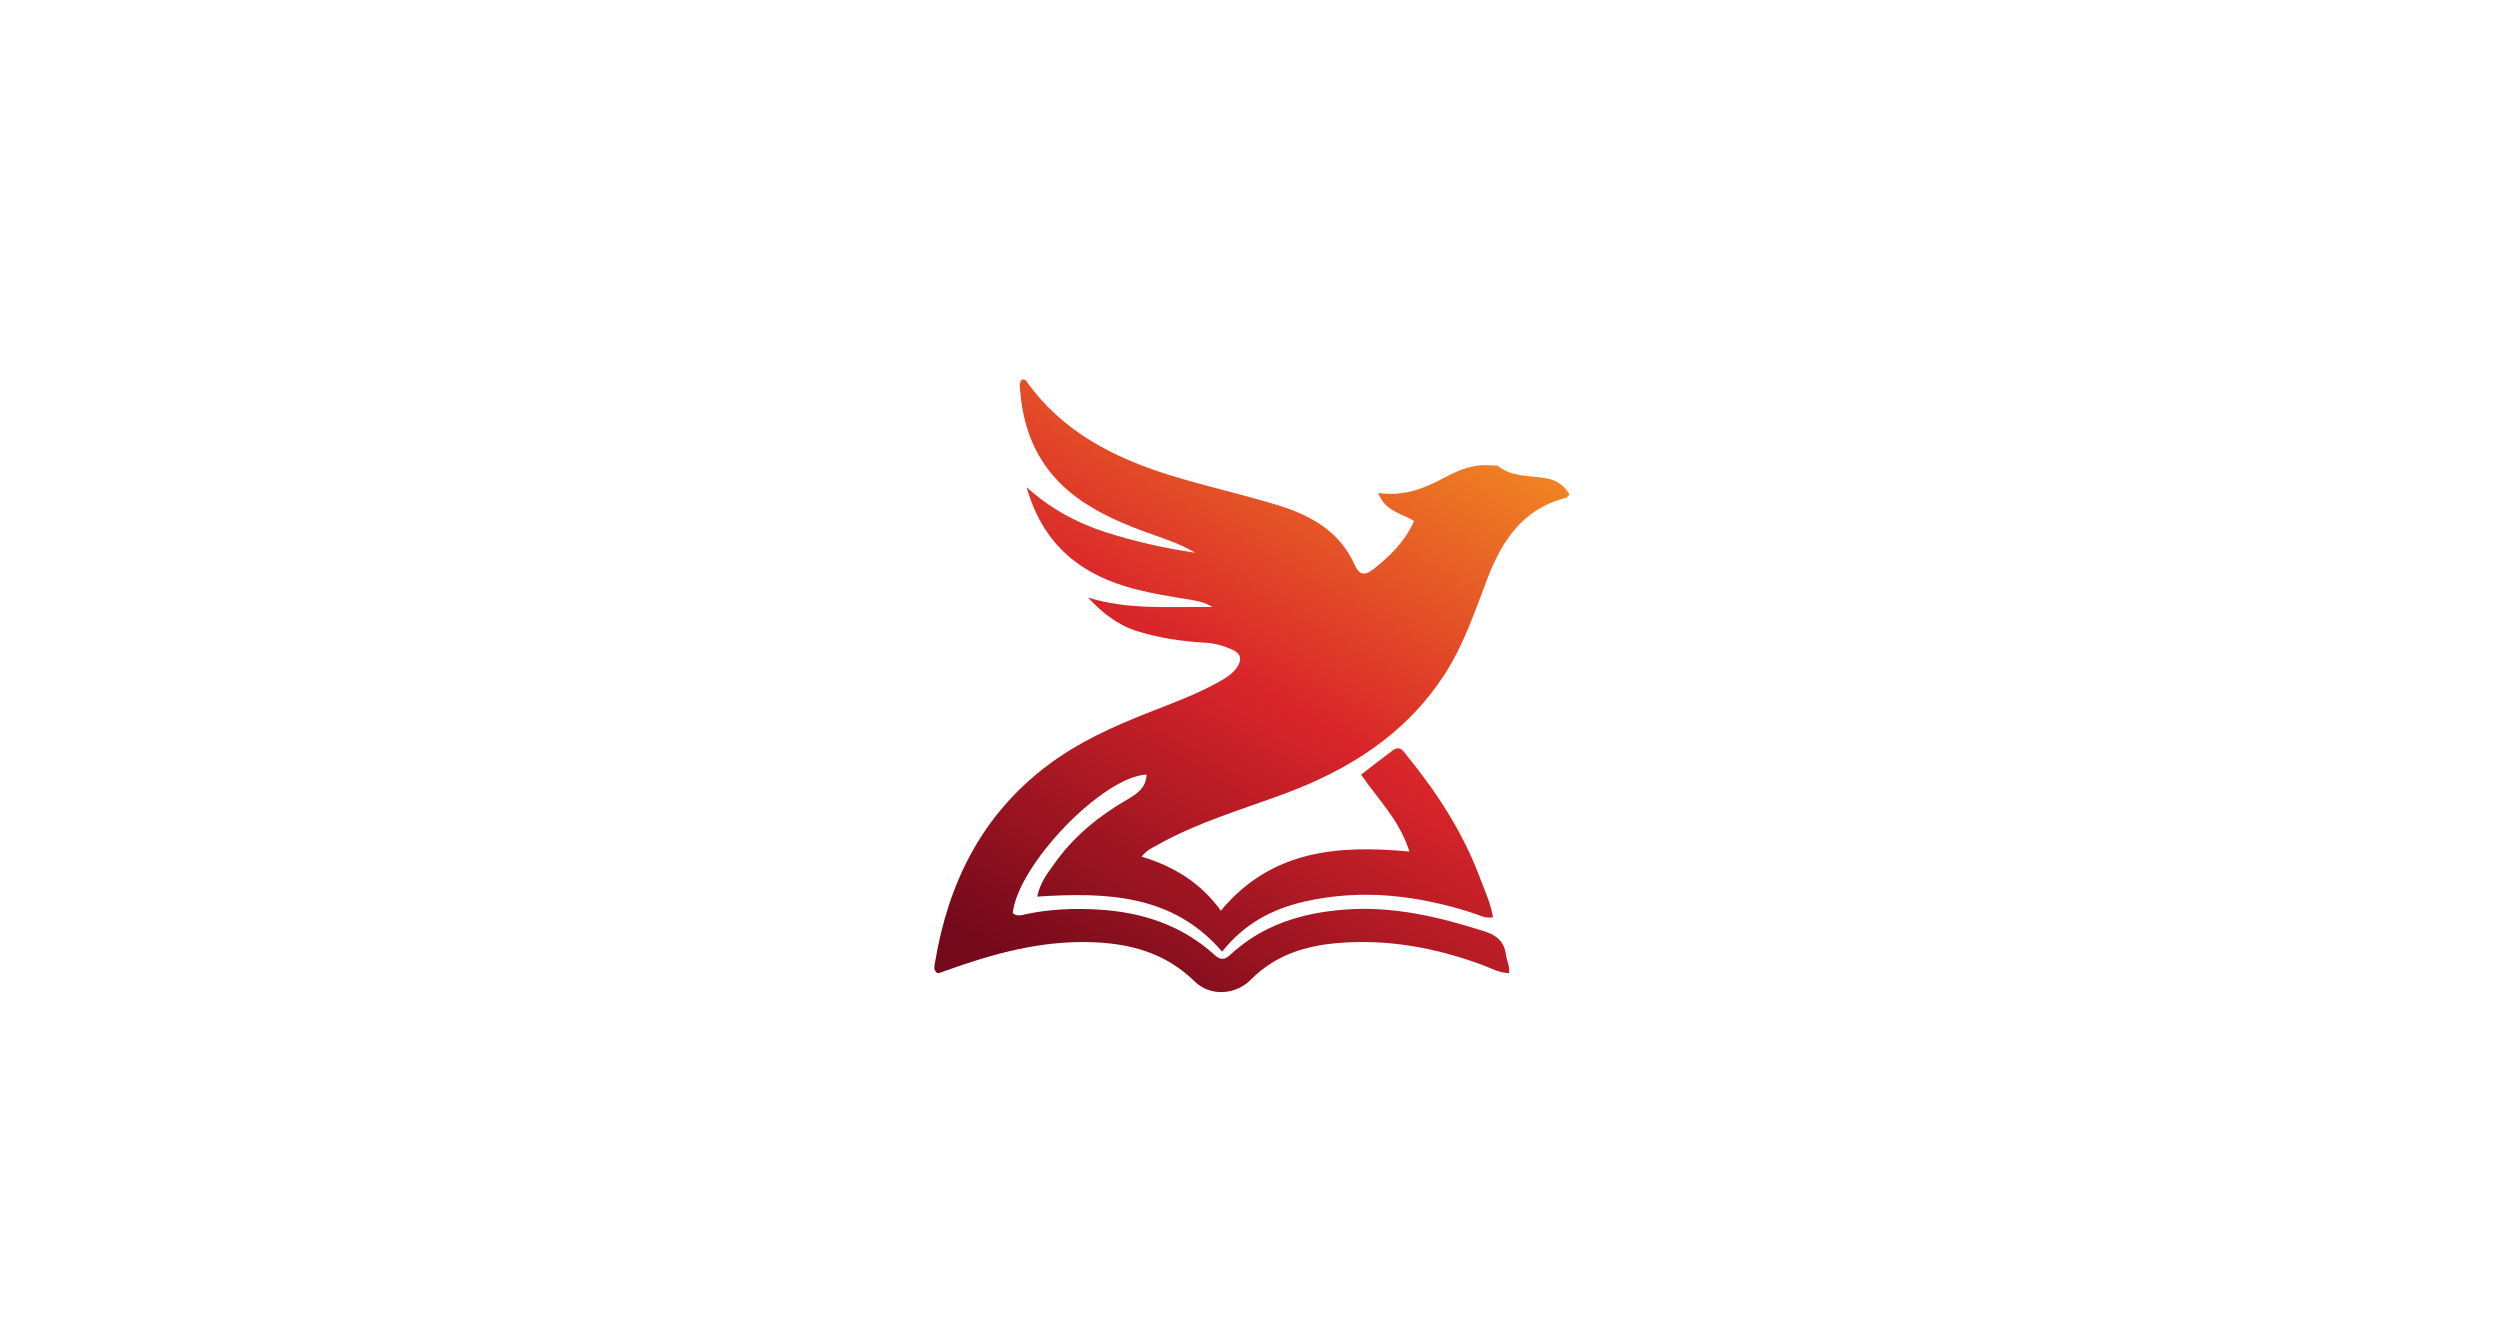
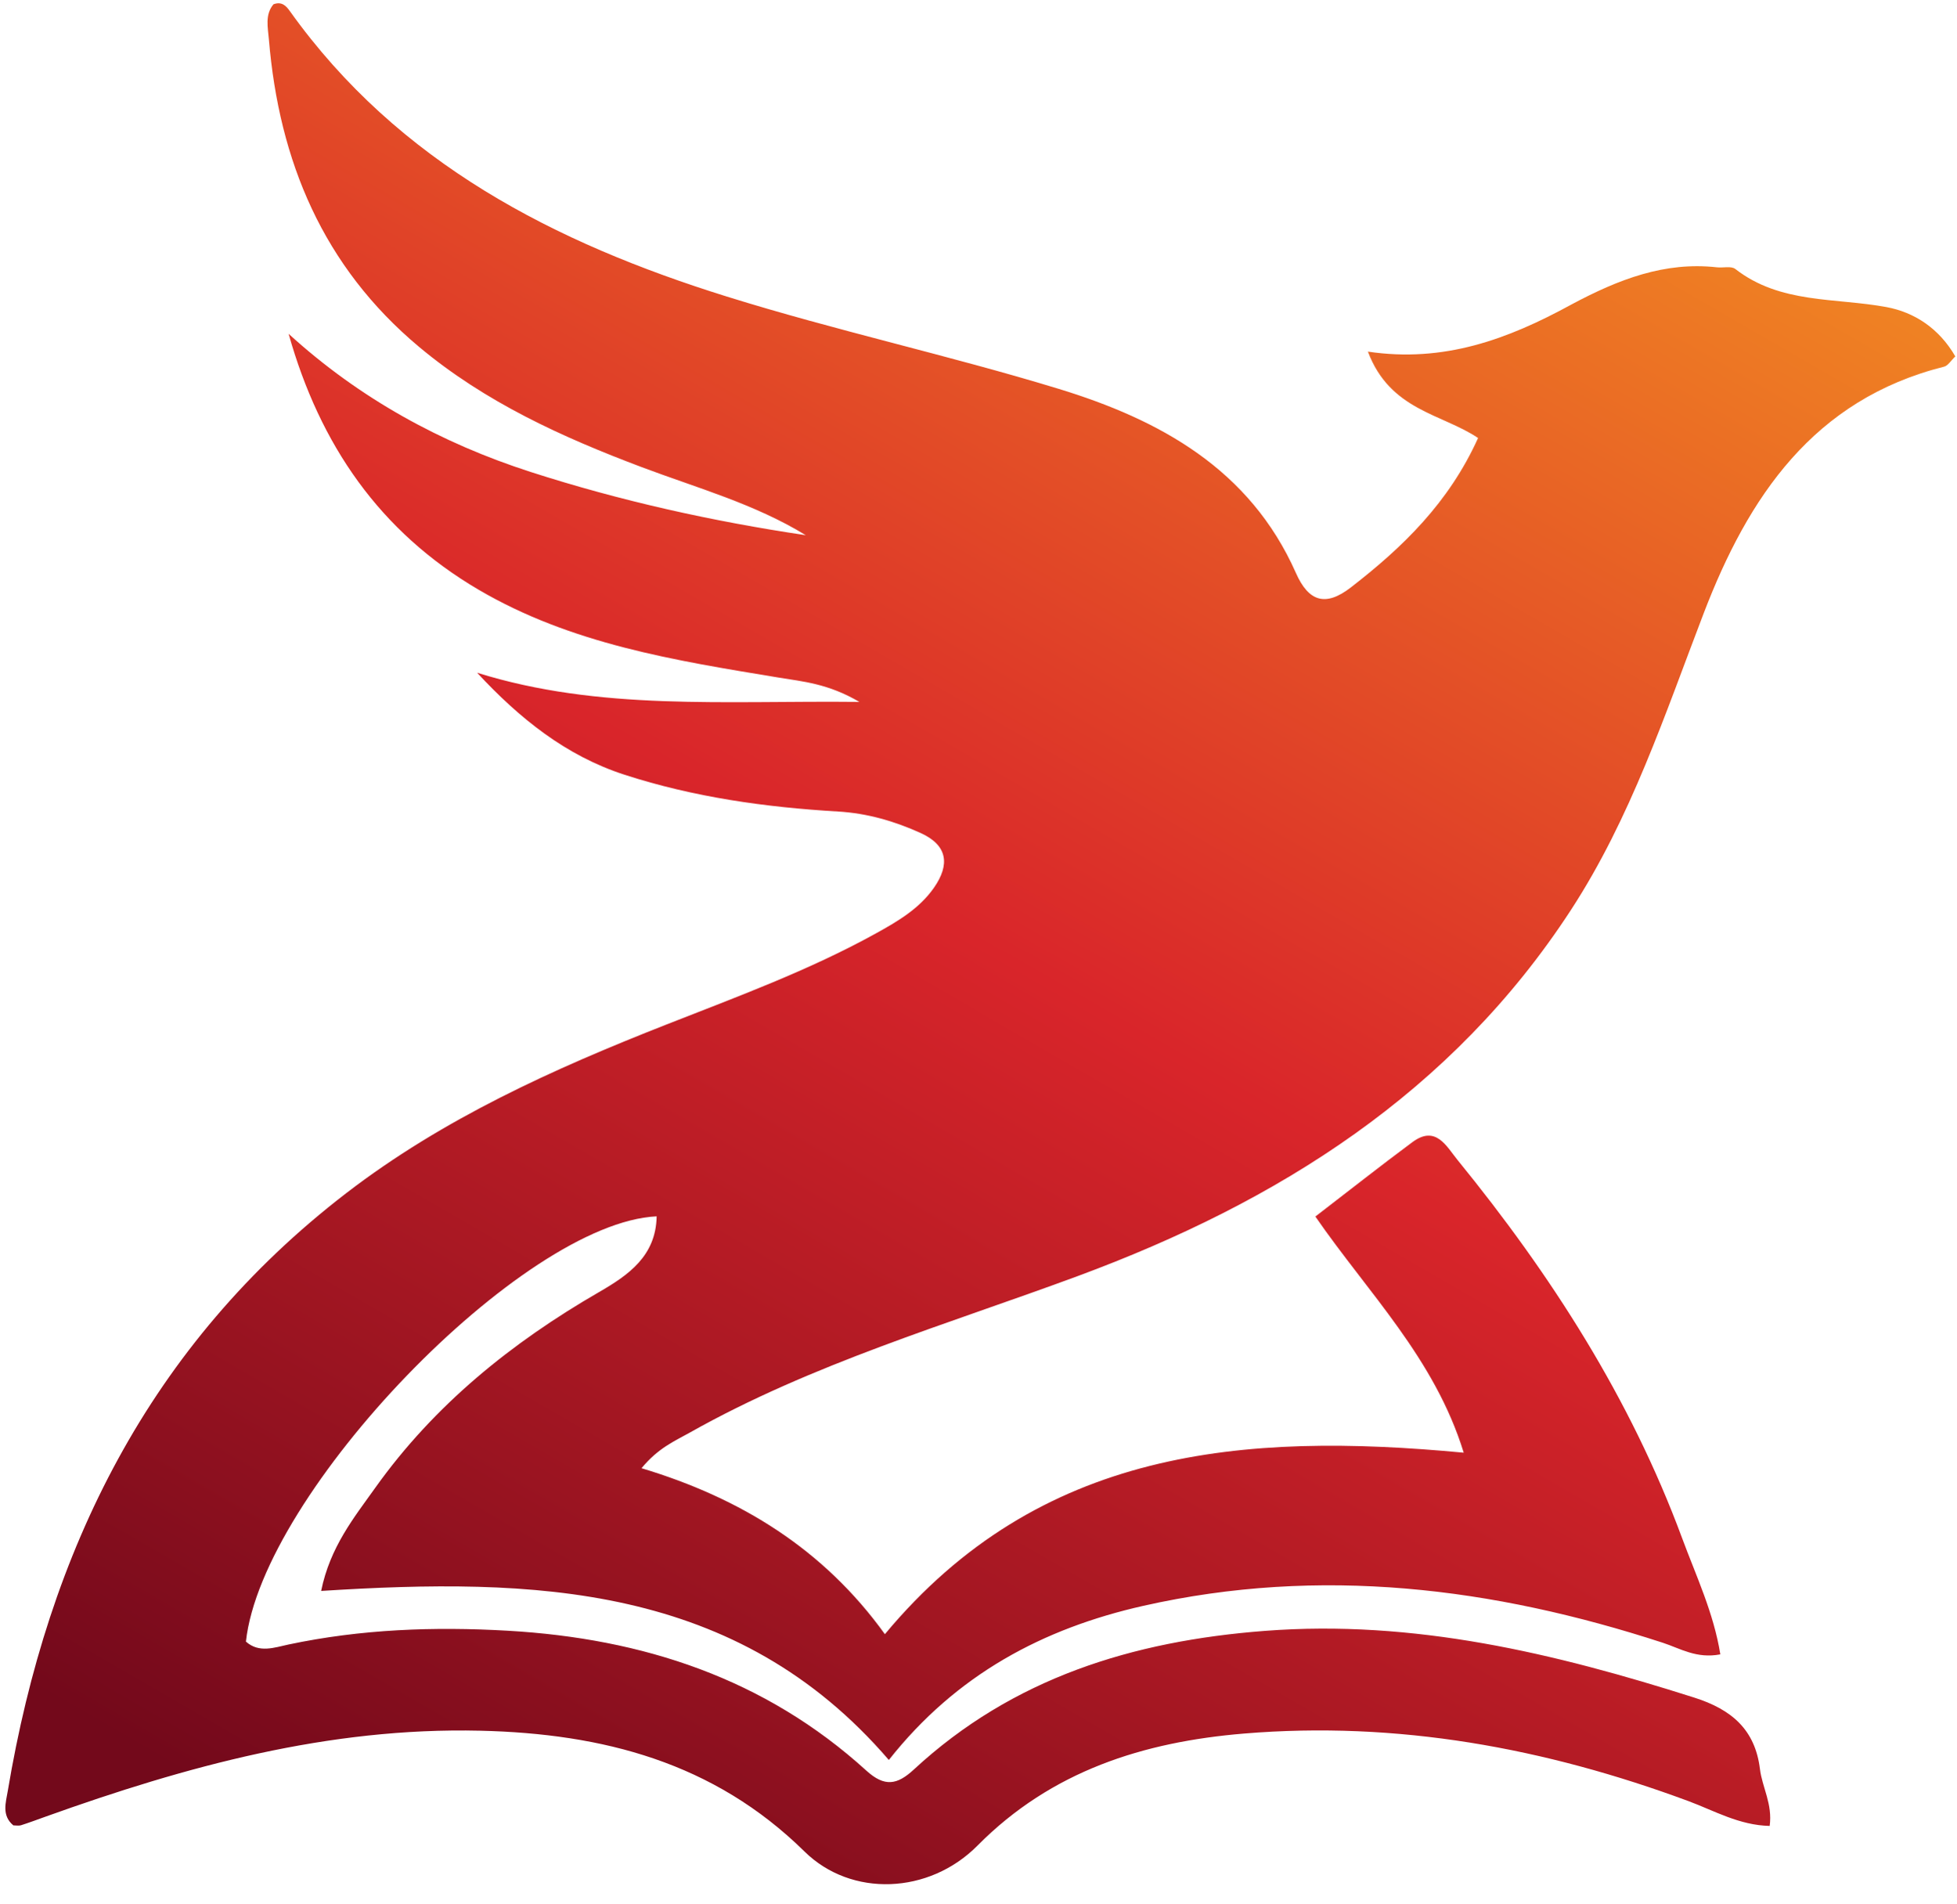
- <svg xmlns="http://www.w3.org/2000/svg" version="1.1" id="Layer_1" x="0px" y="0px" width="100%" viewBox="0 0 1024 544" enable-background="new 0 0 1024 544" xml:space="preserve">
+ <svg xmlns="http://www.w3.org/2000/svg" version="1.1" id="Layer_1" x="0px" y="0px" width="100%" viewBox="382 155 261 254" enable-background="new 382 155 261 254" xml:space="preserve">
  <defs>
    <linearGradient id="phoenixGradient" x1="20%" y1="100%" x2="80%" y2="0%">
      <stop offset="0%" stop-color="#73091B" />
      <stop offset="50%" stop-color="#D9252A" />
      <stop offset="100%" stop-color="#F28C22" />
    </linearGradient>
  </defs>
-   <path fill="url(#phoenixGradient)" opacity="1" stroke="none" d=" M591.666,195.619      C597.96,192.255 604.116,189.88 611.073,190.66      C611.899,190.753 612.982,190.457 613.526,190.881      C619.53,195.552 626.836,194.698 633.674,195.961      C637.424,196.653 640.721,198.809 642.88,202.548      C642.294,203.102 641.909,203.784 641.385,203.915      C623.935,208.295 615.255,221.311 609.315,236.801      C604.129,250.327 599.594,264.116 591.608,276.381      C575.714,300.79 552.546,315.336 525.834,325.223      C508.369,331.687 490.391,336.908 474.03,346.12      C472.018,347.253 469.838,348.146 467.591,350.87      C480.839,354.849 491.915,361.688 500.062,373.012      C520.705,348.224 547.851,346.025 577.292,348.799      C573.415,336.199 564.518,327.472 557.5,317.293      C562.057,313.79 566.208,310.511 570.456,307.362      C573.576,305.05 574.992,307.938 576.456,309.734      C588.947,325.061 599.531,341.541 606.43,360.194      C608.298,365.245 610.643,370.166 611.53,375.703      C608.35,376.315 606.172,374.911 603.868,374.16      C581.167,366.759 558.136,363.91 534.543,369.23      C521.183,372.243 509.616,378.365 500.589,389.793      C480.309,366.209 453.171,365.447 424.845,367.241      C426.04,361.371 429.227,357.465 432.057,353.493      C439.927,342.448 450.239,334.125 461.919,327.376      C465.82,325.122 469.515,322.579 469.61,317.269      C451.673,318.111 416.957,354.152 414.81,374.002      C416.57,375.575 418.634,374.784 420.47,374.395      C430.153,372.343 439.894,371.983 449.758,372.551      C467.768,373.588 484.05,378.913 497.588,391.212      C500.023,393.425 501.699,393.126 503.92,391.071      C517.126,378.851 533.122,373.924 550.76,372.57      C570.643,371.043 589.402,375.542 608.061,381.475      C613.056,383.063 616.174,385.756 616.817,391.011      C617.112,393.431 618.516,395.675 618.112,398.592      C614.045,398.5 610.715,396.555 607.255,395.273      C588.107,388.179 568.421,384.571 547.982,386.268      C534.579,387.381 522.306,391.234 512.426,401.206      C505.949,407.744 495.57,408.135 489.339,402.006      C477.222,390.085 462.386,386.27 446.051,385.888      C425.857,385.415 406.838,390.627 388.093,397.348      C386.998,397.741 385.907,398.149 384.799,398.503      C384.503,398.597 384.152,398.517 383.781,398.517      C382.191,397.192 382.779,395.466 383.039,393.915      C388.412,361.87 401.899,334.399 428.175,314.191      C441.122,304.234 455.834,297.604 470.911,291.68      C480.363,287.965 489.91,284.467 498.833,279.539      C501.757,277.924 504.657,276.235 506.619,273.415      C508.747,270.358 508.453,267.765 504.835,266.13      C501.331,264.546 497.718,263.49 493.799,263.261      C484.139,262.695 474.573,261.351 465.33,258.357      C457.489,255.818 451.292,250.825 445.653,244.745      C462.035,249.862 478.669,248.439 496.661,248.64      C492.473,246.179 489.098,245.923 485.842,245.385      C472.027,243.104 458.212,240.926 445.834,233.659      C432.677,225.934 424.691,214.377 420.501,199.528      C429.964,208.159 440.868,214.115 452.811,217.965      C464.762,221.817 477.022,224.543 489.508,226.398      C482.665,222.21 475.015,220.104 467.647,217.329      C457.003,213.321 446.738,208.656 437.908,201.272      C425.108,190.569 419.232,176.507 417.873,160.252      C417.742,158.696 417.322,156.949 418.486,155.573      C419.6,155.147 420.192,155.811 420.661,156.468      C435.142,176.754 456.025,187.403 478.978,194.563      C493.572,199.116 508.562,202.39 523.187,206.854      C536.722,210.985 548.756,217.562 554.903,231.437      C556.586,235.238 558.828,236.001 562.234,233.364      C569.143,228.015 575.307,222.07 579.207,213.431      C574.387,210.188 567.466,209.77 564.508,201.906      C574.652,203.421 583.179,200.261 591.666,195.619  z" />
+   <path fill="url(#phoenixGradient)" opacity="1" stroke="none" d=" M591.666,195.619  C597.96,192.255 604.116,189.88 611.073,190.66  C611.899,190.753 612.982,190.457 613.526,190.881  C619.53,195.552 626.836,194.698 633.674,195.961  C637.424,196.653 640.721,198.809 642.88,202.548  C642.294,203.102 641.909,203.784 641.385,203.915  C623.935,208.295 615.255,221.311 609.315,236.801  C604.129,250.327 599.594,264.116 591.608,276.381  C575.714,300.79 552.546,315.336 525.834,325.223  C508.369,331.687 490.391,336.908 474.03,346.12  C472.018,347.253 469.838,348.146 467.591,350.87  C480.839,354.849 491.915,361.688 500.062,373.012  C520.705,348.224 547.851,346.025 577.292,348.799  C573.415,336.199 564.518,327.472 557.5,317.293  C562.057,313.79 566.208,310.511 570.456,307.362  C573.576,305.05 574.992,307.938 576.456,309.734  C588.947,325.061 599.531,341.541 606.43,360.194  C608.298,365.245 610.643,370.166 611.53,375.703  C608.35,376.315 606.172,374.911 603.868,374.16  C581.167,366.759 558.136,363.91 534.543,369.23  C521.183,372.243 509.616,378.365 500.589,389.793  C480.309,366.209 453.171,365.447 424.845,367.241  C426.04,361.371 429.227,357.465 432.057,353.493  C439.927,342.448 450.239,334.125 461.919,327.376  C465.82,325.122 469.515,322.579 469.61,317.269  C451.673,318.111 416.957,354.152 414.81,374.002  C416.57,375.575 418.634,374.784 420.47,374.395  C430.153,372.343 439.894,371.983 449.758,372.551  C467.768,373.588 484.05,378.913 497.588,391.212  C500.023,393.425 501.699,393.126 503.92,391.071  C517.126,378.851 533.122,373.924 550.76,372.57  C570.643,371.043 589.402,375.542 608.061,381.475  C613.056,383.063 616.174,385.756 616.817,391.011  C617.112,393.431 618.516,395.675 618.112,398.592  C614.045,398.5 610.715,396.555 607.255,395.273  C588.107,388.179 568.421,384.571 547.982,386.268  C534.579,387.381 522.306,391.234 512.426,401.206  C505.949,407.744 495.57,408.135 489.339,402.006  C477.222,390.085 462.386,386.27 446.051,385.888  C425.857,385.415 406.838,390.627 388.093,397.348  C386.998,397.741 385.907,398.149 384.799,398.503  C384.503,398.597 384.152,398.517 383.781,398.517  C382.191,397.192 382.779,395.466 383.039,393.915  C388.412,361.87 401.899,334.399 428.175,314.191  C441.122,304.234 455.834,297.604 470.911,291.68  C480.363,287.965 489.91,284.467 498.833,279.539  C501.757,277.924 504.657,276.235 506.619,273.415  C508.747,270.358 508.453,267.765 504.835,266.13  C501.331,264.546 497.718,263.49 493.799,263.261  C484.139,262.695 474.573,261.351 465.33,258.357  C457.489,255.818 451.292,250.825 445.653,244.745  C462.035,249.862 478.669,248.439 496.661,248.64  C492.473,246.179 489.098,245.923 485.842,245.385  C472.027,243.104 458.212,240.926 445.834,233.659  C432.677,225.934 424.691,214.377 420.501,199.528  C429.964,208.159 440.868,214.115 452.811,217.965  C464.762,221.817 477.022,224.543 489.508,226.398  C482.665,222.21 475.015,220.104 467.647,217.329  C457.003,213.321 446.738,208.656 437.908,201.272  C425.108,190.569 419.232,176.507 417.873,160.252  C417.742,158.696 417.322,156.949 418.486,155.573  C419.6,155.147 420.192,155.811 420.661,156.468  C435.142,176.754 456.025,187.403 478.978,194.563  C493.572,199.116 508.562,202.39 523.187,206.854  C536.722,210.985 548.756,217.562 554.903,231.437  C556.586,235.238 558.828,236.001 562.234,233.364  C569.143,228.015 575.307,222.07 579.207,213.431  C574.387,210.188 567.466,209.77 564.508,201.906  C574.652,203.421 583.179,200.261 591.666,195.619  z" />
</svg>
